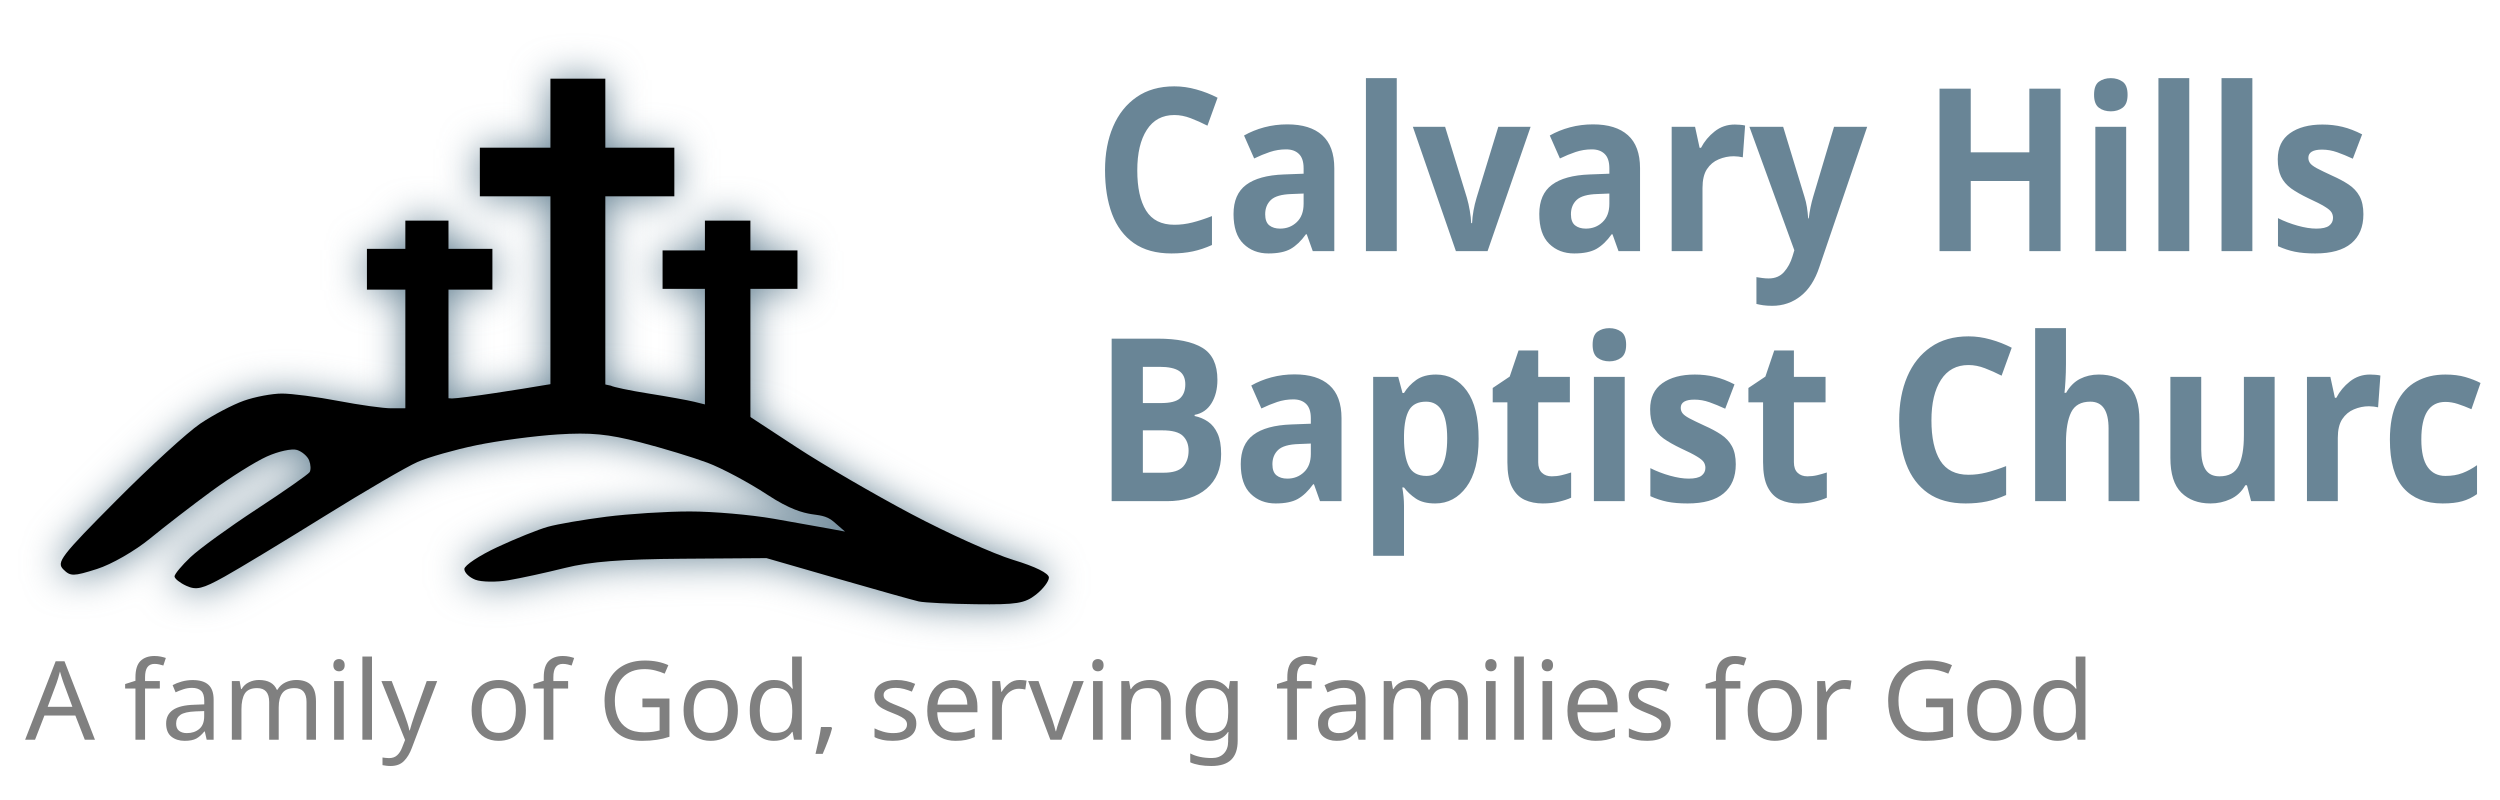
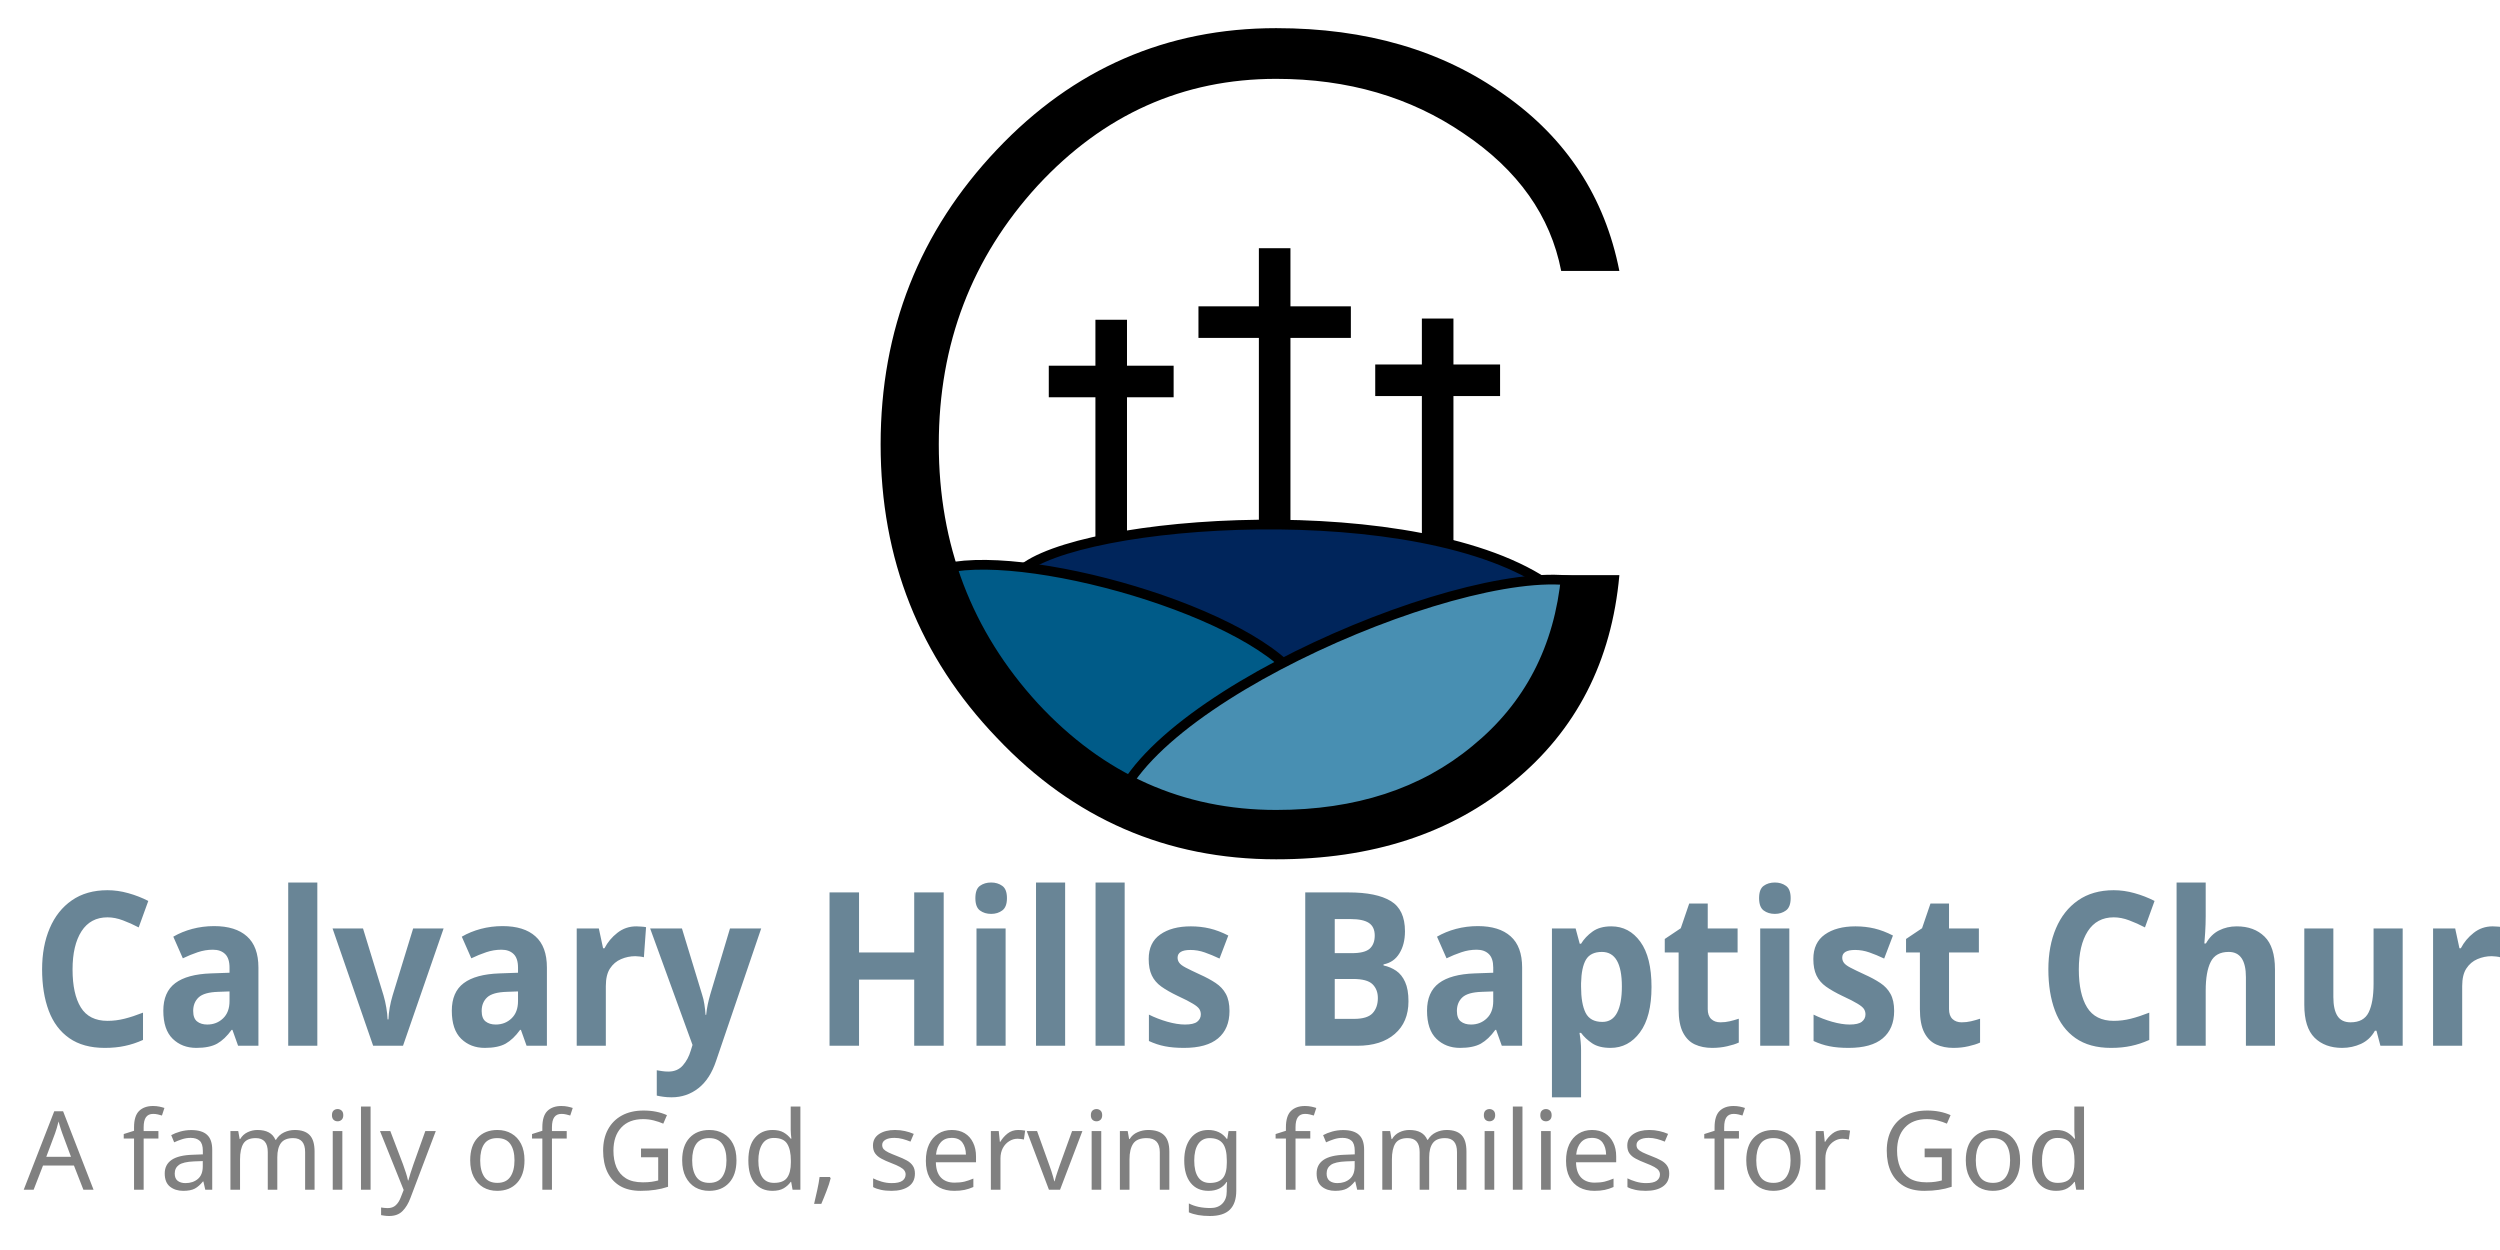
- <svg xmlns="http://www.w3.org/2000/svg" width="500" height="160" viewBox="0 0 500 160" id="svg2" version="1.1">
+ <svg xmlns="http://www.w3.org/2000/svg" width="500" height="250" viewBox="0 0 500 250" id="svg2" version="1.1">
  <defs id="defs4">
-     <filter style="color-interpolation-filters:sRGB" id="filter5321" x="-0.048" width="1.096" y="-0.09" height="1.18">
-       <feGaussianBlur stdDeviation="20.318" id="feGaussianBlur5323" />
-     </filter>
+     <clipPath clipPathUnits="userSpaceOnUse" id="clipPath42">
+       <path d="M 0,1000 H 1000 V 0 H 0 Z" id="path40" />
+     </clipPath>
+     <clipPath clipPathUnits="userSpaceOnUse" id="clipPath54">
+       <path d="M 0,1000 H 1000 V 0 H 0 Z" id="path52" />
+     </clipPath>
  </defs>
-   <g id="layer1" transform="translate(0,-892.3622)">
-     <text xml:space="preserve" style="font-style:normal;font-variant:normal;font-weight:normal;font-stretch:normal;font-size:43.402px;line-height:125%;font-family:Sans;-inkscape-font-specification:'Sans, Normal';text-align:start;letter-spacing:0px;word-spacing:0px;writing-mode:lr-tb;text-anchor:start;fill:#607d8f;fill-opacity:0.941;stroke:none;stroke-width:1px;stroke-linecap:butt;stroke-linejoin:miter;stroke-opacity:1" x="229.327" y="898.53" id="text4136" transform="scale(0.953254,1.049038)">
-       <tspan id="tspan4138" x="229.327" y="898.53" style="font-style:normal;font-variant:normal;font-weight:bold;font-stretch:normal;font-family:Sawasdee;-inkscape-font-specification:'Sawasdee Bold';text-align:start;letter-spacing:0px;text-anchor:start;fill:#607d8f;fill-opacity:0.941">Calvary Hills</tspan>
-       <tspan x="229.327" y="952.783" id="tspan4140" style="font-style:normal;font-variant:normal;font-weight:bold;font-stretch:normal;font-family:Sawasdee;-inkscape-font-specification:'Sawasdee Bold';text-align:start;letter-spacing:0px;text-anchor:start;fill:#607d8f;fill-opacity:0.941" />
+   <g id="layer1" transform="translate(0,-802.3622)">
+     <text xml:space="preserve" style="font-style:normal;font-variant:normal;font-weight:normal;font-stretch:normal;line-height:0%;font-family:sans-serif;-inkscape-font-specification:'Sans, Normal';text-align:start;letter-spacing:0px;word-spacing:0px;writing-mode:lr-tb;text-anchor:start;fill:#000000;fill-opacity:1;stroke:none;stroke-width:1px;stroke-linecap:butt;stroke-linejoin:miter;stroke-opacity:1" x="4.742" y="1040.31" id="text4161">
+       <tspan id="tspan4163" x="4.742" y="1040.31" style="font-style:normal;font-variant:normal;font-weight:200;font-stretch:normal;font-size:21.887px;line-height:1.25;font-family:BonvenoCF;-inkscape-font-specification:'BonvenoCF Ultra-Light';fill:#808080">A family of God, serving families for God</tspan>
    </text>
-     <g id="g79310" transform="matrix(0.1937121,0,0,0.1937121,10.2656,829.7391)" style="opacity:1;fill:#607d8f;fill-opacity:0.941;filter:url(#filter5321)">
-       <path id="path79230" d="" style="fill:#607d8f;fill-opacity:0.941" />
-       <path id="path79228" d="" style="fill:#607d8f;fill-opacity:0.941" />
-       <path id="path79268" d="m 954.128,948.027 c -26.821,-0.325 -53.33,-1.618 -58.909,-2.877 -5.579,-1.259 -43.236,-11.835 -83.683,-23.502 l -73.54,-21.213 -86.219,0.623 c -63.435,0.456 -95.601,2.966 -121.721,9.49 -19.526,4.877 -45.772,10.598 -58.325,12.714 -12.552,2.116 -27.958,1.896 -34.234,-0.487 -6.276,-2.385 -11.411,-7.375 -11.411,-11.09 0,-3.714 15.405,-13.926 34.234,-22.694 18.829,-8.767 42.222,-18.176 51.985,-20.907 9.763,-2.731 36.943,-7.41 60.399,-10.398 23.456,-2.987 62.255,-5.429 86.219,-5.425 23.964,0.004 62.97,3.396 86.681,7.539 23.71,4.143 49.956,8.814 58.325,10.38 l 15.215,2.848 -11.931,-10.353 c -7.429,-6.447 -15.934,-6.484 -22.823,-7.652 -8.553,-1.451 -21.841,-4.504 -45.584,-20.128 -19.081,-12.556 -46.899,-27.396 -61.819,-32.979 -14.92,-5.582 -46.095,-15.047 -69.278,-21.033 -33.415,-8.628 -51.086,-10.318 -85.261,-8.154 -23.71,1.501 -61.368,6.495 -83.683,11.097 -22.316,4.602 -49.785,12.407 -61.043,17.345 -11.258,4.938 -54.621,30.215 -96.363,56.172 -41.741,25.957 -88.071,53.966 -102.954,62.242 -22.769,12.662 -29.003,14.163 -39.306,9.469 -6.735,-3.068 -12.245,-7.463 -12.245,-9.765 0,-2.302 7.417,-11.221 16.483,-19.821 9.066,-8.599 39.877,-30.948 68.47,-49.663 28.593,-18.716 53.135,-35.885 54.537,-38.155 1.403,-2.27 1.191,-7.669 -0.471,-11.999 -1.661,-4.33 -7.313,-9.235 -12.558,-10.899 -5.246,-1.665 -19.299,1.394 -31.23,6.797 -11.931,5.403 -37.668,21.531 -57.194,35.841 -19.526,14.309 -48.054,36.306 -63.396,48.882 -15.554,12.75 -39.728,26.621 -54.643,31.354 -24.435,7.755 -27.445,7.792 -34.802,0.436 -7.357,-7.358 -2.631,-13.51 54.643,-71.137 34.483,-34.696 73.513,-70.397 86.732,-79.335 13.219,-8.938 33.476,-19.583 45.015,-23.654 11.539,-4.072 29.252,-7.402 39.362,-7.402 10.11,5e-4 36.27,3.424 58.133,7.607 21.864,4.184 46.398,7.607 54.521,7.607 l 14.769,0 c 21.535,-11.52 31.748,-11.324 48.087,-10.143 4.132,0 24.102,-2.517 44.377,-5.592 20.275,-3.076 41.999,-6.543 48.275,-7.704 25.447,-4.57 49.296,-5.41 71.406,0.083 2.313,1.43 20.001,5.106 39.306,8.169 19.305,3.063 40.307,6.858 46.672,8.433 l 11.572,2.865 c 0,0 16.175,1.415 45.324,12.133 l 49.134,32.169 c 27.024,17.694 80.086,48.558 117.917,68.587 37.831,20.029 85.33,41.422 105.553,47.539 22.817,6.902 36.77,13.814 36.77,18.216 0,3.901 -6.013,11.824 -13.363,17.605 -11.563,9.095 -19.934,10.432 -62.129,9.923 z" style="fill:#607d8f;fill-opacity:0.941" />
-       <g transform="translate(-0.8096754,8.906464)" id="g79282" style="fill:#607d8f;fill-opacity:0.941">
-         <rect style="color:#000000;clip-rule:nonzero;display:inline;overflow:visible;visibility:visible;opacity:1;isolation:auto;mix-blend-mode:normal;color-interpolation:sRGB;color-interpolation-filters:linearRGB;solid-color:#000000;solid-opacity:1;fill:#607d8f;fill-opacity:0.941;fill-rule:nonzero;stroke:none;stroke-width:13.8;stroke-linecap:round;stroke-linejoin:round;stroke-miterlimit:4;stroke-dasharray:none;stroke-dashoffset:0;stroke-opacity:1;color-rendering:auto;image-rendering:auto;shape-rendering:auto;text-rendering:auto;enable-background:accumulate" id="rect79270" width="44.532" height="201.61" x="365.975" y="543.074" />
-         <rect style="color:#000000;clip-rule:nonzero;display:inline;overflow:visible;visibility:visible;opacity:1;isolation:auto;mix-blend-mode:normal;color-interpolation:sRGB;color-interpolation-filters:linearRGB;solid-color:#000000;solid-opacity:1;fill:#607d8f;fill-opacity:0.941;fill-rule:nonzero;stroke:none;stroke-width:13.8;stroke-linecap:round;stroke-linejoin:round;stroke-miterlimit:4;stroke-dasharray:none;stroke-dashoffset:0;stroke-opacity:1;color-rendering:auto;image-rendering:auto;shape-rendering:auto;text-rendering:auto;enable-background:accumulate" id="rect79272" width="129.549" height="42.103" x="326.3" y="572.223" />
-         <rect style="color:#000000;clip-rule:nonzero;display:inline;overflow:visible;visibility:visible;opacity:1;isolation:auto;mix-blend-mode:normal;color-interpolation:sRGB;color-interpolation-filters:linearRGB;solid-color:#000000;solid-opacity:1;fill:#607d8f;fill-opacity:0.941;fill-rule:nonzero;stroke:none;stroke-width:13.8;stroke-linecap:round;stroke-linejoin:round;stroke-miterlimit:4;stroke-dasharray:none;stroke-dashoffset:0;stroke-opacity:1;color-rendering:auto;image-rendering:auto;shape-rendering:auto;text-rendering:auto;enable-background:accumulate" id="rect79274" width="56.677" height="335.207" x="515.765" y="396.523" />
-         <rect style="color:#000000;clip-rule:nonzero;display:inline;overflow:visible;visibility:visible;opacity:1;isolation:auto;mix-blend-mode:normal;color-interpolation:sRGB;color-interpolation-filters:linearRGB;solid-color:#000000;solid-opacity:1;fill:#607d8f;fill-opacity:0.941;fill-rule:nonzero;stroke:none;stroke-width:13.8;stroke-linecap:round;stroke-linejoin:round;stroke-miterlimit:4;stroke-dasharray:none;stroke-dashoffset:0;stroke-opacity:1;color-rendering:auto;image-rendering:auto;shape-rendering:auto;text-rendering:auto;enable-background:accumulate" id="rect79276" width="200.8" height="50.2" x="442.894" y="467.774" />
-         <rect style="color:#000000;clip-rule:nonzero;display:inline;overflow:visible;visibility:visible;opacity:1;isolation:auto;mix-blend-mode:normal;color-interpolation:sRGB;color-interpolation-filters:linearRGB;solid-color:#000000;solid-opacity:1;fill:#607d8f;fill-opacity:0.941;fill-rule:nonzero;stroke:none;stroke-width:13.8;stroke-linecap:round;stroke-linejoin:round;stroke-miterlimit:4;stroke-dasharray:none;stroke-dashoffset:0;stroke-opacity:1;color-rendering:auto;image-rendering:auto;shape-rendering:auto;text-rendering:auto;enable-background:accumulate" id="rect79278" width="46.961" height="221.852" x="675.272" y="543.074" />
-         <rect style="color:#000000;clip-rule:nonzero;display:inline;overflow:visible;visibility:visible;opacity:1;isolation:auto;mix-blend-mode:normal;color-interpolation:sRGB;color-interpolation-filters:linearRGB;solid-color:#000000;solid-opacity:1;fill:#607d8f;fill-opacity:0.941;fill-rule:nonzero;stroke:none;stroke-width:13.8;stroke-linecap:round;stroke-linejoin:round;stroke-miterlimit:4;stroke-dasharray:none;stroke-dashoffset:0;stroke-opacity:1;color-rendering:auto;image-rendering:auto;shape-rendering:auto;text-rendering:auto;enable-background:accumulate" id="rect79280" width="139.265" height="39.674" x="631.549" y="573.842" />
+     <text xml:space="preserve" style="font-style:normal;font-variant:normal;font-weight:normal;font-stretch:normal;line-height:0%;font-family:sans-serif;-inkscape-font-specification:'Sans, Normal';text-align:start;letter-spacing:0px;word-spacing:0px;writing-mode:lr-tb;text-anchor:start;fill:#000000;fill-opacity:1;stroke:none;stroke-width:1px;stroke-linecap:butt;stroke-linejoin:miter;stroke-opacity:1" x="222.222" y="980.444" id="text4163">
+       <tspan id="tspan4165" x="222.222" y="980.444" style="font-size:22.5px;line-height:1.25;font-family:sans-serif"> </tspan>
+     </text>
+     <text transform="scale(0.953254,1.049038)" id="text4167" y="964.228" x="6.456" style="font-style:normal;font-variant:normal;font-weight:normal;font-stretch:normal;font-size:11.323px;line-height:0%;font-family:sans-serif;-inkscape-font-specification:'Sans, Normal';text-align:start;letter-spacing:0px;word-spacing:0px;writing-mode:lr-tb;text-anchor:start;fill:#607d8f;fill-opacity:0.941;stroke:none;stroke-width:0.944px;stroke-linecap:butt;stroke-linejoin:miter;stroke-opacity:1" xml:space="preserve">
+       <tspan style="font-style:normal;font-variant:normal;font-weight:bold;font-stretch:normal;font-size:40.954px;line-height:1.25;font-family:Sawasdee;-inkscape-font-specification:'Sawasdee Bold';text-align:start;letter-spacing:0px;text-anchor:start;fill:#607d8f;fill-opacity:0.941;stroke-width:0.944px" y="964.228" x="6.456" id="tspan1896">Calvary Hills Baptist Church</tspan>
+     </text>
+     <g transform="matrix(0.2122674,0,0,-0.2122674,143.8664,1001.959)" id="g1788">
+       <g transform="matrix(1.144028,0,0,1.144028,310.4131,567.1398)" id="g12">
+         <path id="path14" style="fill:none;stroke:#000000;stroke-width:26;stroke-linecap:butt;stroke-linejoin:miter;stroke-miterlimit:10;stroke-dasharray:none;stroke-opacity:1" d="M 0,12 H 102.821" />
      </g>
+       <g transform="matrix(1.144028,0,0,1.144028,523.237,709.8752)" id="g16">
+         <path id="path18" style="fill:none;stroke:#000000;stroke-width:26;stroke-linecap:butt;stroke-linejoin:miter;stroke-miterlimit:10;stroke-dasharray:none;stroke-opacity:1" d="M 0,-3 V -241.118" />
+       </g>
+       <g transform="matrix(1.144028,0,0,1.144028,451.4403,623.0748)" id="g20">
+         <path id="path22" style="fill:none;stroke:#000000;stroke-width:26;stroke-linecap:butt;stroke-linejoin:miter;stroke-miterlimit:10;stroke-dasharray:none;stroke-opacity:1" d="M 0,12 H 125.516" />
+       </g>
+       <g transform="matrix(1.144028,0,0,1.144028,676.8094,643.607)" id="g24">
+         <path id="path26" style="fill:none;stroke:#000000;stroke-width:26;stroke-linecap:butt;stroke-linejoin:miter;stroke-miterlimit:10;stroke-dasharray:none;stroke-opacity:1" d="M 0,-3 V -197.521" />
+       </g>
+       <g transform="matrix(1.144028,0,0,1.144028,617.9946,568.2839)" id="g28">
+         <path id="path30" style="fill:none;stroke:#000000;stroke-width:26;stroke-linecap:butt;stroke-linejoin:miter;stroke-miterlimit:10;stroke-dasharray:none;stroke-opacity:1" d="M 0,12 H 102.821" />
+       </g>
+       <g transform="matrix(1.144028,0,0,1.144028,369.2284,642.463)" id="g32">
+         <path id="path34" style="fill:none;stroke:#000000;stroke-width:26;stroke-linecap:butt;stroke-linejoin:miter;stroke-miterlimit:10;stroke-dasharray:none;stroke-opacity:1" d="M 0,-3 V -197.521" />
+       </g>
+       <g transform="matrix(1.144028,0,0,1.144028,-72.014,-75.21468)" id="g36">
+         <g clip-path="url(#clipPath42)" id="g38">
+           <g transform="translate(307.0791,413.0703)" id="g44">
+             <path id="path46" style="fill:#00255b;fill-opacity:1;fill-rule:nonzero;stroke:#000000;stroke-width:8;stroke-linecap:butt;stroke-linejoin:miter;stroke-miterlimit:10;stroke-dasharray:none;stroke-opacity:1" d="M 0,0 C 31.693,44.237 312.593,68.949 430.37,-2.046 489.365,-41.894 342.112,-54.139 342.112,-54.139 L 264.971,-84.934 173.984,-93.698 99.81,-73.919 37.504,-50.184 0,0" />
+           </g>
+         </g>
+       </g>
+       <g transform="matrix(1.144028,0,0,1.144028,-72.014,-75.21468)" id="g48">
+         <g clip-path="url(#clipPath54)" id="g50">
+           <g transform="translate(232.6953,413.0703)" id="g56">
+             <path id="path58" style="fill:#005b88;fill-opacity:1;fill-rule:nonzero;stroke:none" d="m 0,0 c 47.126,31.126 247.852,-19.604 302.022,-78.728 27.357,-29.857 -46.717,-132.66 -46.717,-132.66 l -105.685,30.537 -96.215,75.157 -57.361,76.379 c 0,0 -2.16,25.276 3.956,29.315" />
+           </g>
+           <g transform="translate(232.6953,413.0703)" id="g60">
+             <path id="path62" style="fill:none;stroke:#000000;stroke-width:8;stroke-linecap:butt;stroke-linejoin:miter;stroke-miterlimit:10;stroke-dasharray:none;stroke-opacity:1" d="m 0,0 c 47.126,31.126 247.852,-19.604 302.022,-78.728 27.357,-29.857 -46.717,-132.66 -46.717,-132.66 l -105.685,30.537 -96.215,75.157 -57.361,76.379 c 0,0 -2.16,25.276 3.956,29.315 z" />
+           </g>
+         </g>
+       </g>
+       <path d="M 377.95,190.451 C 432.037,302.198 779.251,443.24 830.173,384.014 862.075,368.305 778.126,251.636 778.126,251.636 L 649.144,164.516 508.846,140.757 c 0,0 -144.914,20.731 -130.896,49.694" style="fill:#488fb2;fill-opacity:1;fill-rule:nonzero;stroke:none;stroke-width:1.144" id="path74" />
+       <path d="M 377.95,190.451 C 432.037,302.198 761.672,431.786 829.648,384.014 861.55,368.305 778.126,251.636 778.126,251.636 L 649.144,164.516 508.846,140.757 c 0,0 -144.914,20.731 -130.896,49.694 z" style="fill:none;stroke:#000000;stroke-width:9.152;stroke-linecap:butt;stroke-linejoin:miter;stroke-miterlimit:10;stroke-dasharray:none;stroke-opacity:1" id="path78" />
+       <path d="m 261.579,245.051 c -73.084,76.24 -109.606,168.44 -109.606,276.54 0,108.103 36.522,200.691 109.606,277.803 72.163,76.247 159.847,114.389 263.086,114.389 84.945,0 156.652,-20.96 215.118,-62.852 58.434,-41.071 94.532,-96.377 108.243,-165.928 h -54.815 c -10.059,51.949 -40.646,95.102 -91.792,129.475 -50.25,34.351 -109.175,51.537 -176.755,51.537 -87.701,0 -162.603,-33.529 -224.707,-100.562 -62.136,-67.882 -93.179,-149.173 -93.179,-243.863 0,-94.706 31.043,-175.979 93.179,-243.858 62.104,-67.056 137.005,-100.561 224.707,-100.561 74.885,0 136.548,20.111 184.971,60.333 49.321,40.229 77.184,93.846 83.576,160.901 h 54.815 C 840.707,317.11 807.363,252.156 748.001,203.565 689.533,154.953 615.088,130.662 524.665,130.662 c -103.239,0 -190.923,38.119 -263.086,114.389" style="fill:#000000;fill-opacity:1;fill-rule:nonzero;stroke:none;stroke-width:1.144" id="path82" />
    </g>
-     <g transform="matrix(0.1937121,0,0,0.1937121,10.33302,829.5614)" id="g4834">
-       <path style="fill:#000000" d="" id="path4836" />
-       <path style="fill:#000000" d="" id="path4838" />
-       <path style="fill:#000000" d="m 954.128,948.027 c -26.821,-0.325 -53.33,-1.618 -58.909,-2.877 -5.579,-1.259 -43.236,-11.835 -83.683,-23.502 l -73.54,-21.213 -86.219,0.623 c -63.435,0.456 -95.601,2.966 -121.721,9.49 -19.526,4.877 -45.772,10.598 -58.325,12.714 -12.552,2.116 -27.958,1.896 -34.234,-0.487 -6.276,-2.385 -11.411,-7.375 -11.411,-11.09 0,-3.714 15.405,-13.926 34.234,-22.694 18.829,-8.767 42.222,-18.176 51.985,-20.907 9.763,-2.731 36.943,-7.41 60.399,-10.398 23.456,-2.987 62.255,-5.429 86.219,-5.425 23.964,0.004 62.97,3.396 86.681,7.539 23.71,4.143 49.956,8.814 58.325,10.38 l 15.215,2.848 -11.931,-10.353 c -7.429,-6.447 -15.934,-6.484 -22.823,-7.652 -8.553,-1.451 -21.841,-4.504 -45.584,-20.128 -19.081,-12.556 -46.899,-27.396 -61.819,-32.979 -14.92,-5.582 -46.095,-15.047 -69.278,-21.033 -33.415,-8.628 -51.086,-10.318 -85.261,-8.154 -23.71,1.501 -61.368,6.495 -83.683,11.097 -22.316,4.602 -49.785,12.407 -61.043,17.345 -11.258,4.938 -54.621,30.215 -96.363,56.172 -41.741,25.957 -88.071,53.966 -102.954,62.242 -22.769,12.662 -29.003,14.163 -39.306,9.469 -6.735,-3.068 -12.245,-7.463 -12.245,-9.765 0,-2.302 7.417,-11.221 16.483,-19.821 9.066,-8.599 39.877,-30.948 68.47,-49.663 28.593,-18.716 53.135,-35.885 54.537,-38.155 1.403,-2.27 1.191,-7.669 -0.471,-11.999 -1.661,-4.33 -7.313,-9.235 -12.558,-10.899 -5.246,-1.665 -19.299,1.394 -31.23,6.797 -11.931,5.403 -37.668,21.531 -57.194,35.841 -19.526,14.309 -48.054,36.306 -63.396,48.882 -15.554,12.75 -39.728,26.621 -54.643,31.354 -24.435,7.755 -27.445,7.792 -34.802,0.436 -7.357,-7.358 -2.631,-13.51 54.643,-71.137 34.483,-34.696 73.513,-70.397 86.732,-79.335 13.219,-8.938 33.476,-19.583 45.015,-23.654 11.539,-4.072 29.252,-7.402 39.362,-7.402 10.11,5e-4 36.27,3.424 58.133,7.607 21.864,4.184 46.398,7.607 54.521,7.607 l 14.769,0 c 21.535,-11.52 31.748,-11.324 48.087,-10.143 4.132,0 24.102,-2.517 44.377,-5.592 20.275,-3.076 41.999,-6.543 48.275,-7.704 25.447,-4.57 49.296,-5.41 71.406,0.083 2.313,1.43 20.001,5.106 39.306,8.169 19.305,3.063 40.307,6.858 46.672,8.433 l 11.572,2.865 c 0,0 16.175,1.415 45.324,12.133 l 49.134,32.169 c 27.024,17.694 80.086,48.558 117.917,68.587 37.831,20.029 85.33,41.422 105.553,47.539 22.817,6.902 36.77,13.814 36.77,18.216 0,3.901 -6.013,11.824 -13.363,17.605 -11.563,9.095 -19.934,10.432 -62.129,9.923 z" id="path4840" />
-       <g id="g4842" transform="translate(-0.8096754,8.906464)">
-         <rect id="rect4844" y="446.836" x="492.683" height="128.697" width="240.244" style="fill:none;stroke:none" />
-         <rect y="543.074" x="365.975" height="201.61" width="44.532" id="rect4846" style="color:#000000;clip-rule:nonzero;display:inline;overflow:visible;visibility:visible;opacity:1;isolation:auto;mix-blend-mode:normal;color-interpolation:sRGB;color-interpolation-filters:linearRGB;solid-color:#000000;solid-opacity:1;fill:#000000;fill-opacity:1;fill-rule:nonzero;stroke:none;stroke-width:13.8;stroke-linecap:round;stroke-linejoin:round;stroke-miterlimit:4;stroke-dasharray:none;stroke-dashoffset:0;stroke-opacity:1;color-rendering:auto;image-rendering:auto;shape-rendering:auto;text-rendering:auto;enable-background:accumulate" />
-         <rect y="572.223" x="326.3" height="42.103" width="129.549" id="rect4848" style="color:#000000;clip-rule:nonzero;display:inline;overflow:visible;visibility:visible;opacity:1;isolation:auto;mix-blend-mode:normal;color-interpolation:sRGB;color-interpolation-filters:linearRGB;solid-color:#000000;solid-opacity:1;fill:#000000;fill-opacity:1;fill-rule:nonzero;stroke:none;stroke-width:13.8;stroke-linecap:round;stroke-linejoin:round;stroke-miterlimit:4;stroke-dasharray:none;stroke-dashoffset:0;stroke-opacity:1;color-rendering:auto;image-rendering:auto;shape-rendering:auto;text-rendering:auto;enable-background:accumulate" />
-         <rect y="396.523" x="515.765" height="335.207" width="56.677" id="rect4850" style="color:#000000;clip-rule:nonzero;display:inline;overflow:visible;visibility:visible;opacity:1;isolation:auto;mix-blend-mode:normal;color-interpolation:sRGB;color-interpolation-filters:linearRGB;solid-color:#000000;solid-opacity:1;fill:#000000;fill-opacity:1;fill-rule:nonzero;stroke:none;stroke-width:13.8;stroke-linecap:round;stroke-linejoin:round;stroke-miterlimit:4;stroke-dasharray:none;stroke-dashoffset:0;stroke-opacity:1;color-rendering:auto;image-rendering:auto;shape-rendering:auto;text-rendering:auto;enable-background:accumulate" />
-         <rect y="467.774" x="442.894" height="50.2" width="200.8" id="rect4852" style="color:#000000;clip-rule:nonzero;display:inline;overflow:visible;visibility:visible;opacity:1;isolation:auto;mix-blend-mode:normal;color-interpolation:sRGB;color-interpolation-filters:linearRGB;solid-color:#000000;solid-opacity:1;fill:#000000;fill-opacity:1;fill-rule:nonzero;stroke:none;stroke-width:13.8;stroke-linecap:round;stroke-linejoin:round;stroke-miterlimit:4;stroke-dasharray:none;stroke-dashoffset:0;stroke-opacity:1;color-rendering:auto;image-rendering:auto;shape-rendering:auto;text-rendering:auto;enable-background:accumulate" />
-         <rect y="543.074" x="675.272" height="221.852" width="46.961" id="rect4854" style="color:#000000;clip-rule:nonzero;display:inline;overflow:visible;visibility:visible;opacity:1;isolation:auto;mix-blend-mode:normal;color-interpolation:sRGB;color-interpolation-filters:linearRGB;solid-color:#000000;solid-opacity:1;fill:#000000;fill-opacity:1;fill-rule:nonzero;stroke:none;stroke-width:13.8;stroke-linecap:round;stroke-linejoin:round;stroke-miterlimit:4;stroke-dasharray:none;stroke-dashoffset:0;stroke-opacity:1;color-rendering:auto;image-rendering:auto;shape-rendering:auto;text-rendering:auto;enable-background:accumulate" />
-         <rect y="573.842" x="631.549" height="39.674" width="139.265" id="rect4856" style="color:#000000;clip-rule:nonzero;display:inline;overflow:visible;visibility:visible;opacity:1;isolation:auto;mix-blend-mode:normal;color-interpolation:sRGB;color-interpolation-filters:linearRGB;solid-color:#000000;solid-opacity:1;fill:#000000;fill-opacity:1;fill-rule:nonzero;stroke:none;stroke-width:13.8;stroke-linecap:round;stroke-linejoin:round;stroke-miterlimit:4;stroke-dasharray:none;stroke-dashoffset:0;stroke-opacity:1;color-rendering:auto;image-rendering:auto;shape-rendering:auto;text-rendering:auto;enable-background:accumulate" />
-       </g>
-     </g>
-     <text xml:space="preserve" style="font-style:normal;font-variant:normal;font-weight:normal;font-stretch:normal;font-size:21.887px;line-height:125%;font-family:Sans;-inkscape-font-specification:'Sans, Normal';text-align:start;letter-spacing:0px;word-spacing:0px;writing-mode:lr-tb;text-anchor:start;fill:#000000;fill-opacity:1;stroke:none;stroke-width:1px;stroke-linecap:butt;stroke-linejoin:miter;stroke-opacity:1" x="5.022" y="1040.31" id="text4161">
-       <tspan id="tspan4163" x="5.022" y="1040.31" style="font-style:normal;font-variant:normal;font-weight:200;font-stretch:normal;font-family:BonvenoCF;-inkscape-font-specification:'BonvenoCF Ultra-Light';fill:#808080">A family of God, serving families for God</tspan>
-     </text>
-     <text xml:space="preserve" style="font-style:normal;font-variant:normal;font-weight:normal;font-stretch:normal;font-size:22.5px;line-height:125%;font-family:Sans;-inkscape-font-specification:'Sans, Normal';text-align:start;letter-spacing:0px;word-spacing:0px;writing-mode:lr-tb;text-anchor:start;fill:#000000;fill-opacity:1;stroke:none;stroke-width:1px;stroke-linecap:butt;stroke-linejoin:miter;stroke-opacity:1" x="222.222" y="980.444" id="text4163">
-       <tspan id="tspan4165" x="222.222" y="980.444" />
-     </text>
-     <text transform="scale(0.953254,1.049038)" id="text4167" y="946.193" x="229.327" style="font-style:normal;font-variant:normal;font-weight:normal;font-stretch:normal;font-size:43.402px;line-height:125%;font-family:Sans;-inkscape-font-specification:'Sans, Normal';text-align:start;letter-spacing:0px;word-spacing:0px;writing-mode:lr-tb;text-anchor:start;fill:#607d8f;fill-opacity:0.941;stroke:none;stroke-width:1px;stroke-linecap:butt;stroke-linejoin:miter;stroke-opacity:1" xml:space="preserve">
-       <tspan style="font-style:normal;font-variant:normal;font-weight:bold;font-stretch:normal;font-family:Sawasdee;-inkscape-font-specification:'Sawasdee Bold';text-align:start;letter-spacing:0px;text-anchor:start;fill:#607d8f;fill-opacity:0.941" id="tspan4171" y="946.193" x="229.327">Baptist Church</tspan>
-     </text>
  </g>
</svg>
